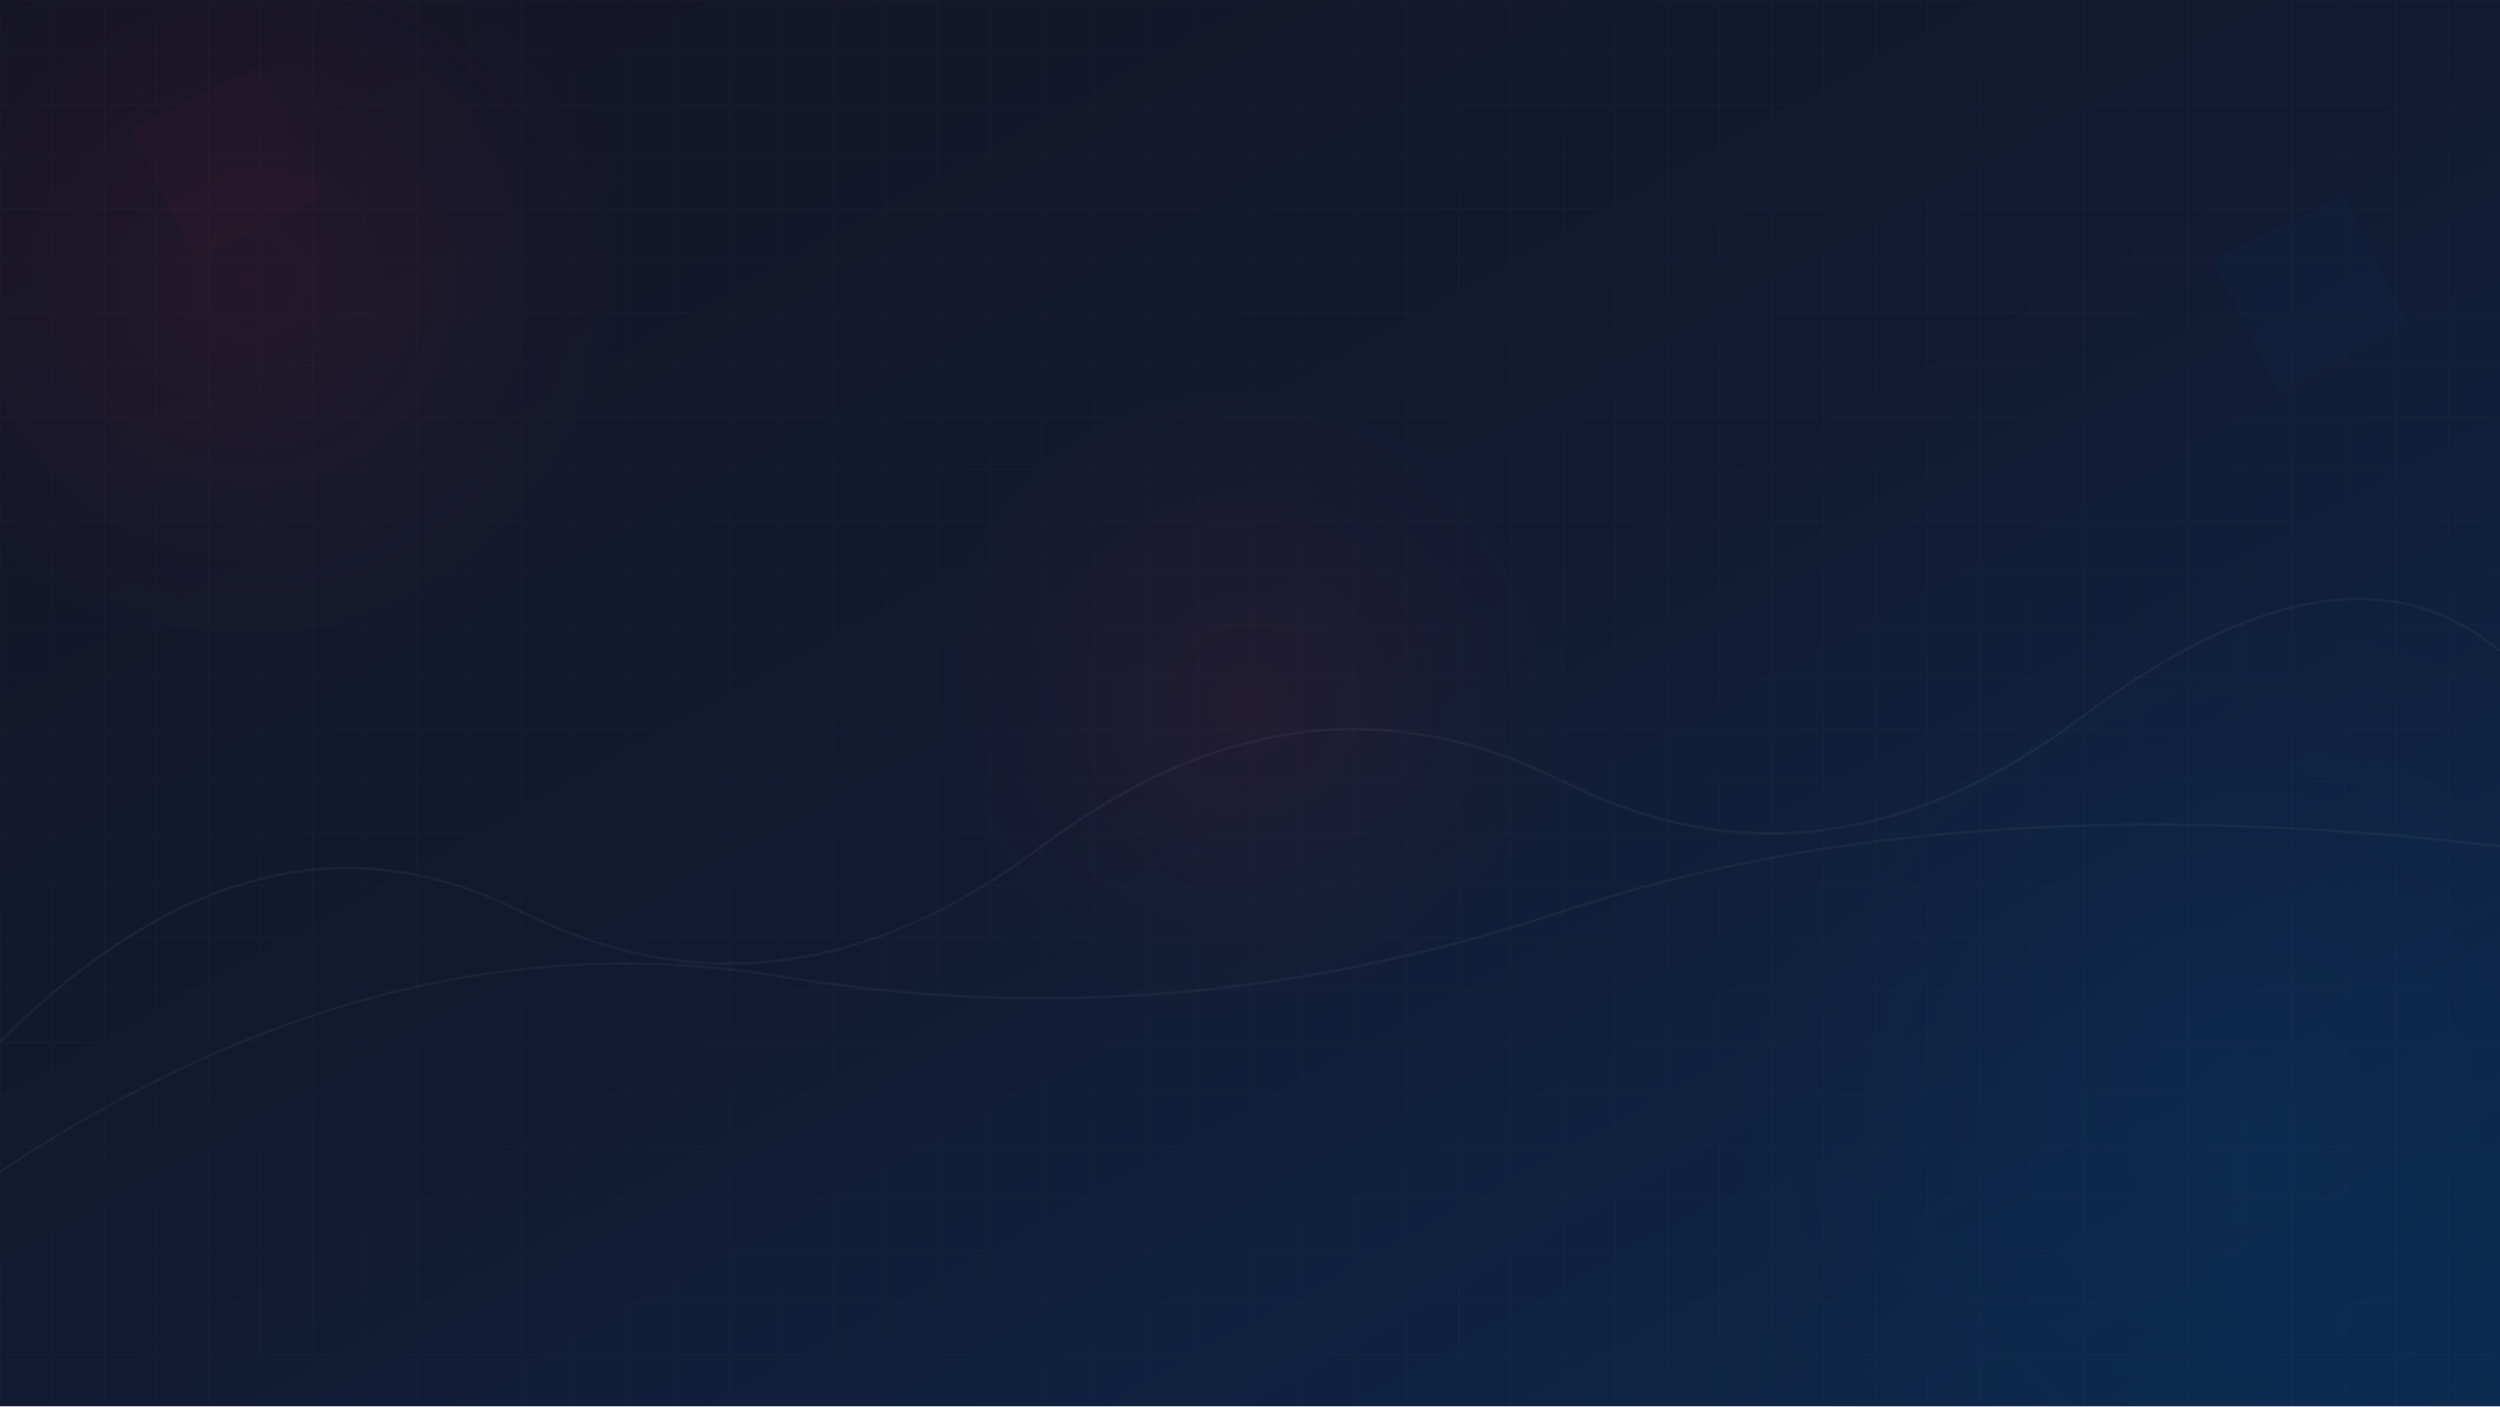
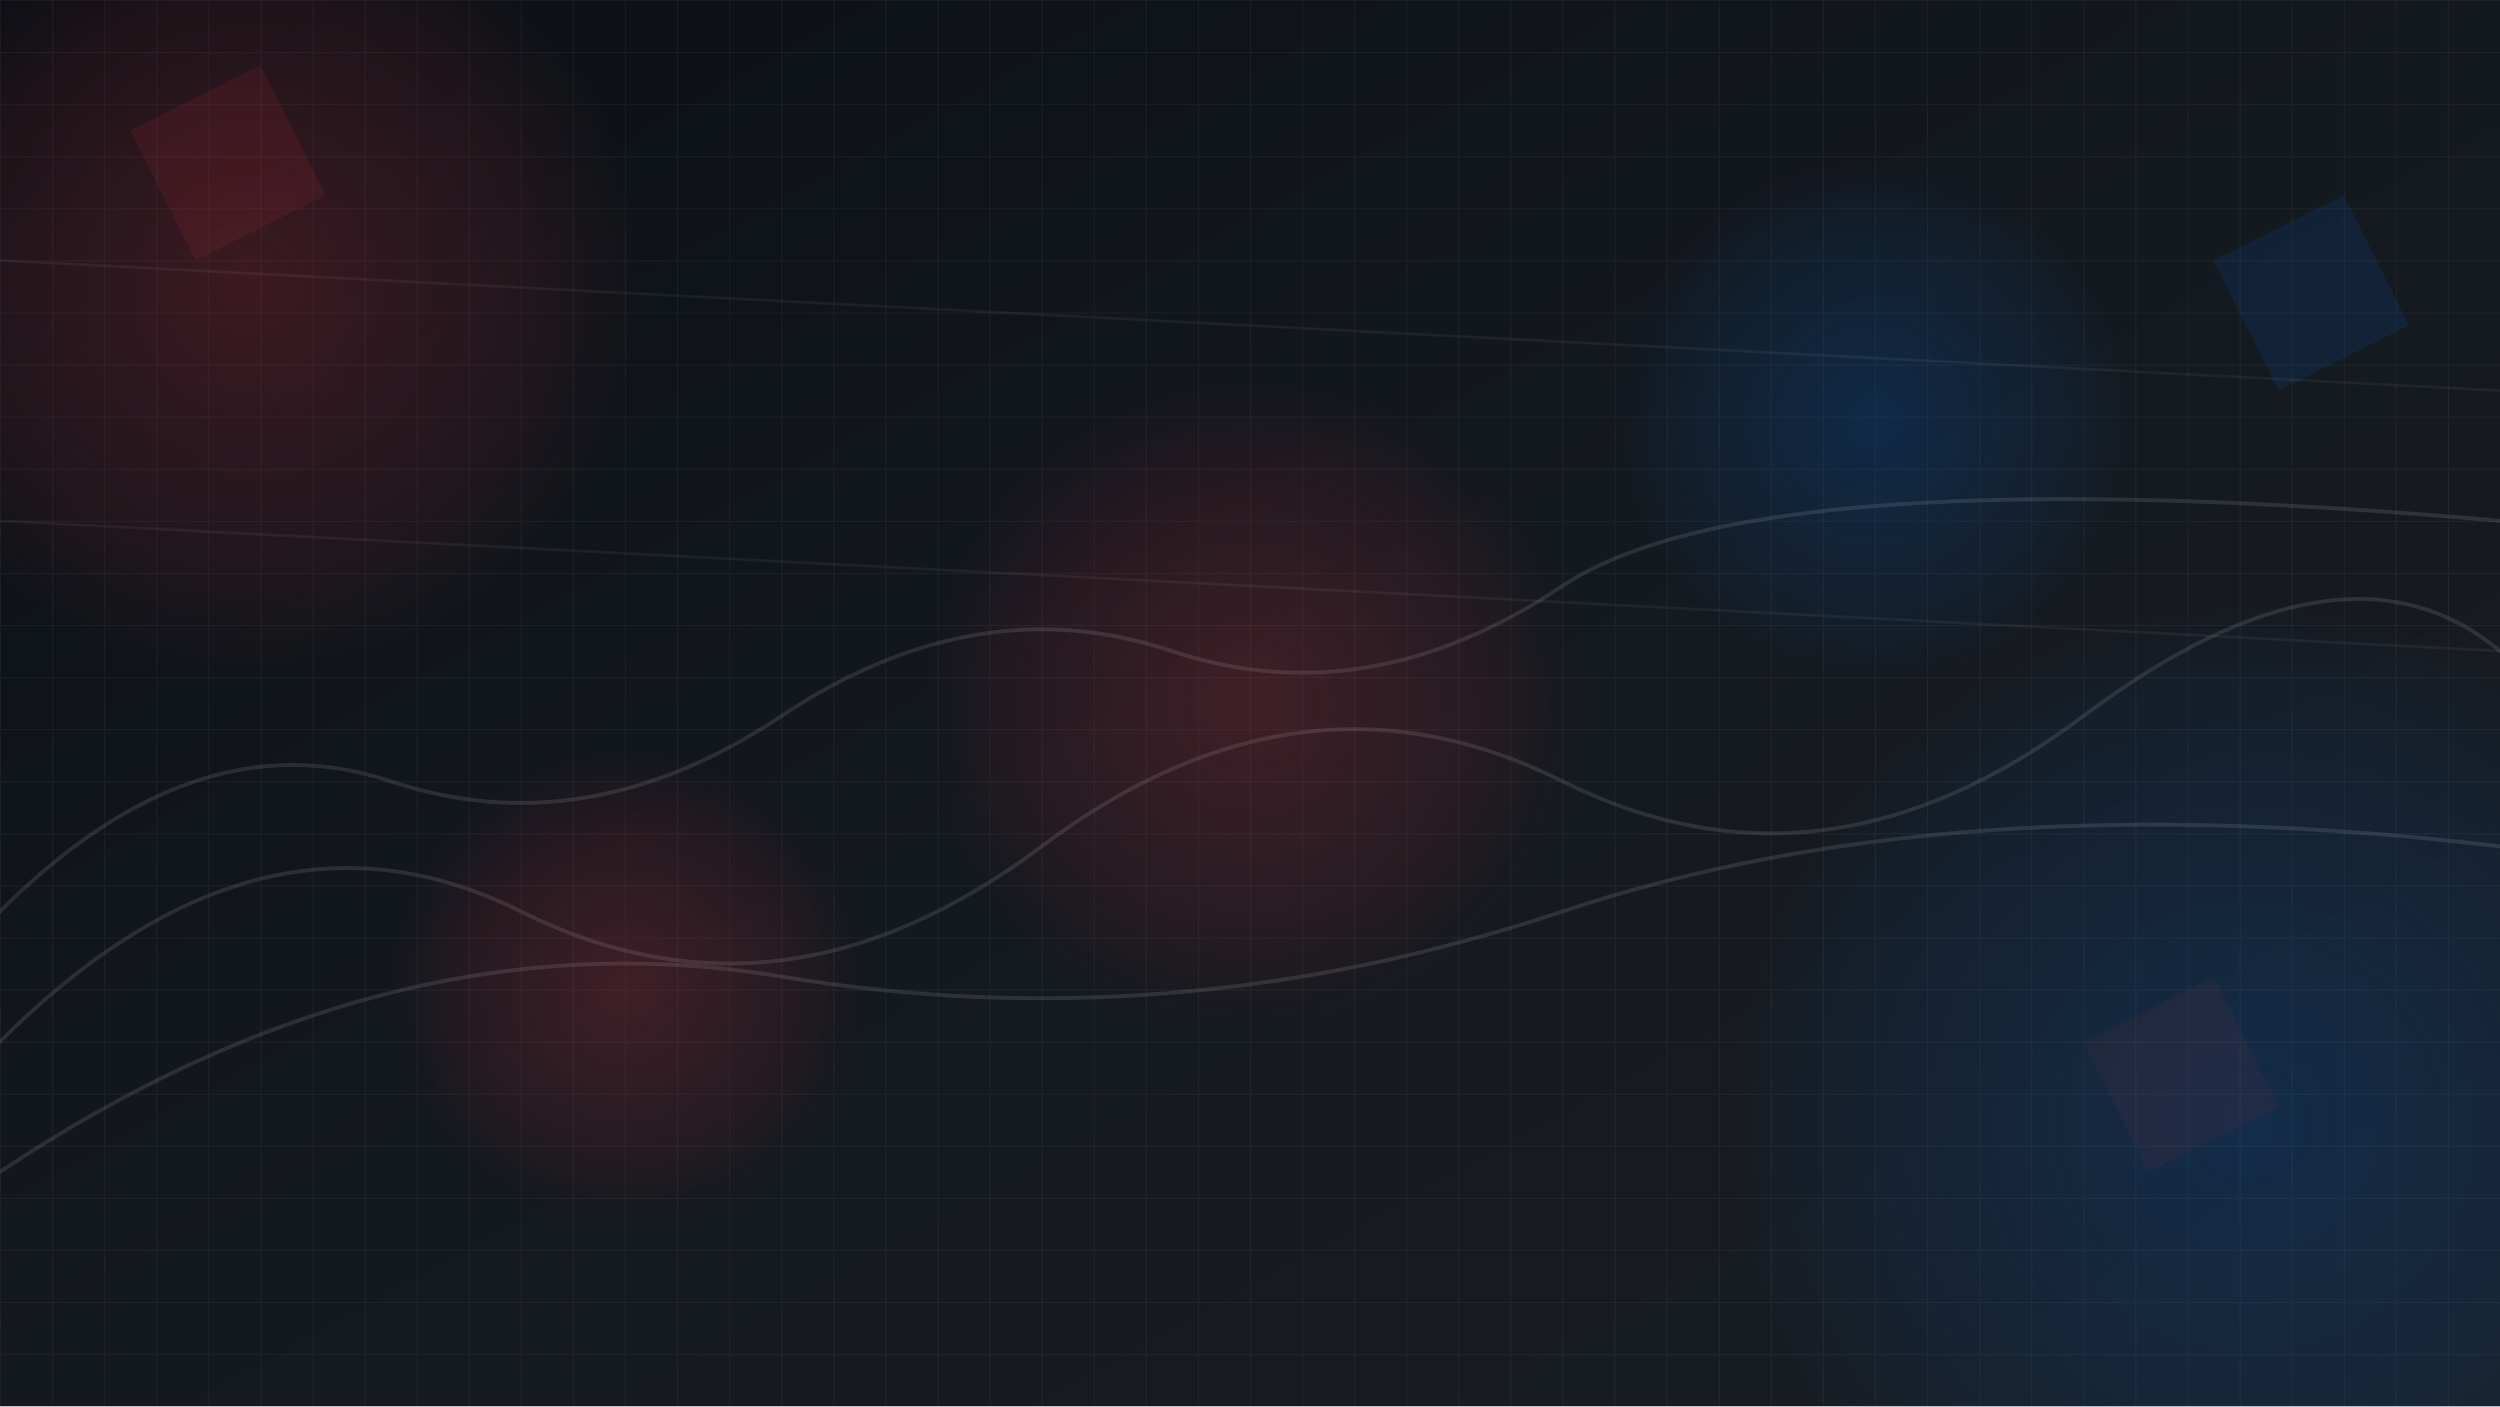
<svg xmlns="http://www.w3.org/2000/svg" width="1920" height="1080">
  <defs>
    <linearGradient id="bgGradient" x1="0%" y1="0%" x2="100%" y2="100%">
-       <stop offset="0%" style="stop-color:#1a1a2e;stop-opacity:1" />
-       <stop offset="50%" style="stop-color:#16213e;stop-opacity:1" />
-       <stop offset="100%" style="stop-color:#0f3460;stop-opacity:1" />
+       <stop offset="0%" style="stop-color:#0d1117;stop-opacity:1" />
+       <stop offset="50%" style="stop-color:#161b22;stop-opacity:1" />
+       <stop offset="100%" style="stop-color:#1c2128;stop-opacity:1" />
    </linearGradient>
    <pattern id="gridPattern" width="40" height="40" patternUnits="userSpaceOnUse">
-       <path d="M 40 0 L 0 0 0 40" fill="none" stroke="rgba(255,255,255,0.03)" stroke-width="1" />
+       <path d="M 40 0 L 0 0 0 40" fill="none" stroke="rgba(255,255,255,0.08)" stroke-width="1" />
    </pattern>
    <radialGradient id="circleGradient1" cx="50%" cy="50%">
-       <stop offset="0%" style="stop-color:rgba(220,53,69,0.1);stop-opacity:1" />
+       <stop offset="0%" style="stop-color:rgba(220,53,69,0.25);stop-opacity:1" />
+       <stop offset="70%" style="stop-color:rgba(220,53,69,0.1);stop-opacity:1" />
      <stop offset="100%" style="stop-color:rgba(220,53,69,0);stop-opacity:1" />
    </radialGradient>
    <radialGradient id="circleGradient2" cx="50%" cy="50%">
-       <stop offset="0%" style="stop-color:rgba(0,123,255,0.08);stop-opacity:1" />
+       <stop offset="0%" style="stop-color:rgba(0,123,255,0.2);stop-opacity:1" />
+       <stop offset="70%" style="stop-color:rgba(0,123,255,0.08);stop-opacity:1" />
      <stop offset="100%" style="stop-color:rgba(0,123,255,0);stop-opacity:1" />
    </radialGradient>
  </defs>
  <rect width="100%" height="100%" fill="url(#bgGradient)" />
  <rect width="100%" height="100%" fill="url(#gridPattern)" />
  <circle cx="10%" cy="20%" r="300" fill="url(#circleGradient1)" />
  <circle cx="90%" cy="80%" r="400" fill="url(#circleGradient2)" />
  <circle cx="50%" cy="50%" r="250" fill="url(#circleGradient1)" />
-   <g stroke="rgba(255,255,255,0.05)" stroke-width="2" fill="none">
+   <circle cx="75%" cy="30%" r="200" fill="url(#circleGradient2)" />
+   <circle cx="25%" cy="70%" r="180" fill="url(#circleGradient1)" />
+   <g stroke="rgba(255,255,255,0.12)" stroke-width="3" fill="none" stroke-linecap="round">
    <path d="M 0,800 Q 200,600 400,700 T 800,650 T 1200,600 T 1600,550 T 1920,500" />
    <path d="M 0,900 Q 300,700 600,750 T 1200,700 T 1920,650" />
+     <path d="M 0,700 Q 150,550 300,600 T 600,550 T 900,500 T 1200,450 T 1920,400" />
  </g>
-   <polygon points="100,100 200,50 250,150 150,200" fill="rgba(220,53,69,0.05)" opacity="0.6" />
-   <polygon points="1700,200 1800,150 1850,250 1750,300" fill="rgba(0,123,255,0.05)" opacity="0.6" />
-   <rect width="100%" height="100%" fill="rgba(0,0,0,0.2)" />
+   <polygon points="100,100 200,50 250,150 150,200" fill="rgba(220,53,69,0.15)" opacity="0.8" />
+   <polygon points="1700,200 1800,150 1850,250 1750,300" fill="rgba(0,123,255,0.15)" opacity="0.8" />
+   <polygon points="1600,800 1700,750 1750,850 1650,900" fill="rgba(220,53,69,0.12)" opacity="0.7" />
+   <line x1="0" y1="200" x2="1920" y2="300" stroke="rgba(255,255,255,0.06)" stroke-width="2" />
+   <line x1="0" y1="400" x2="1920" y2="500" stroke="rgba(255,255,255,0.06)" stroke-width="2" />
+   <rect width="100%" height="100%" fill="rgba(0,0,0,0.1)" />
</svg>
